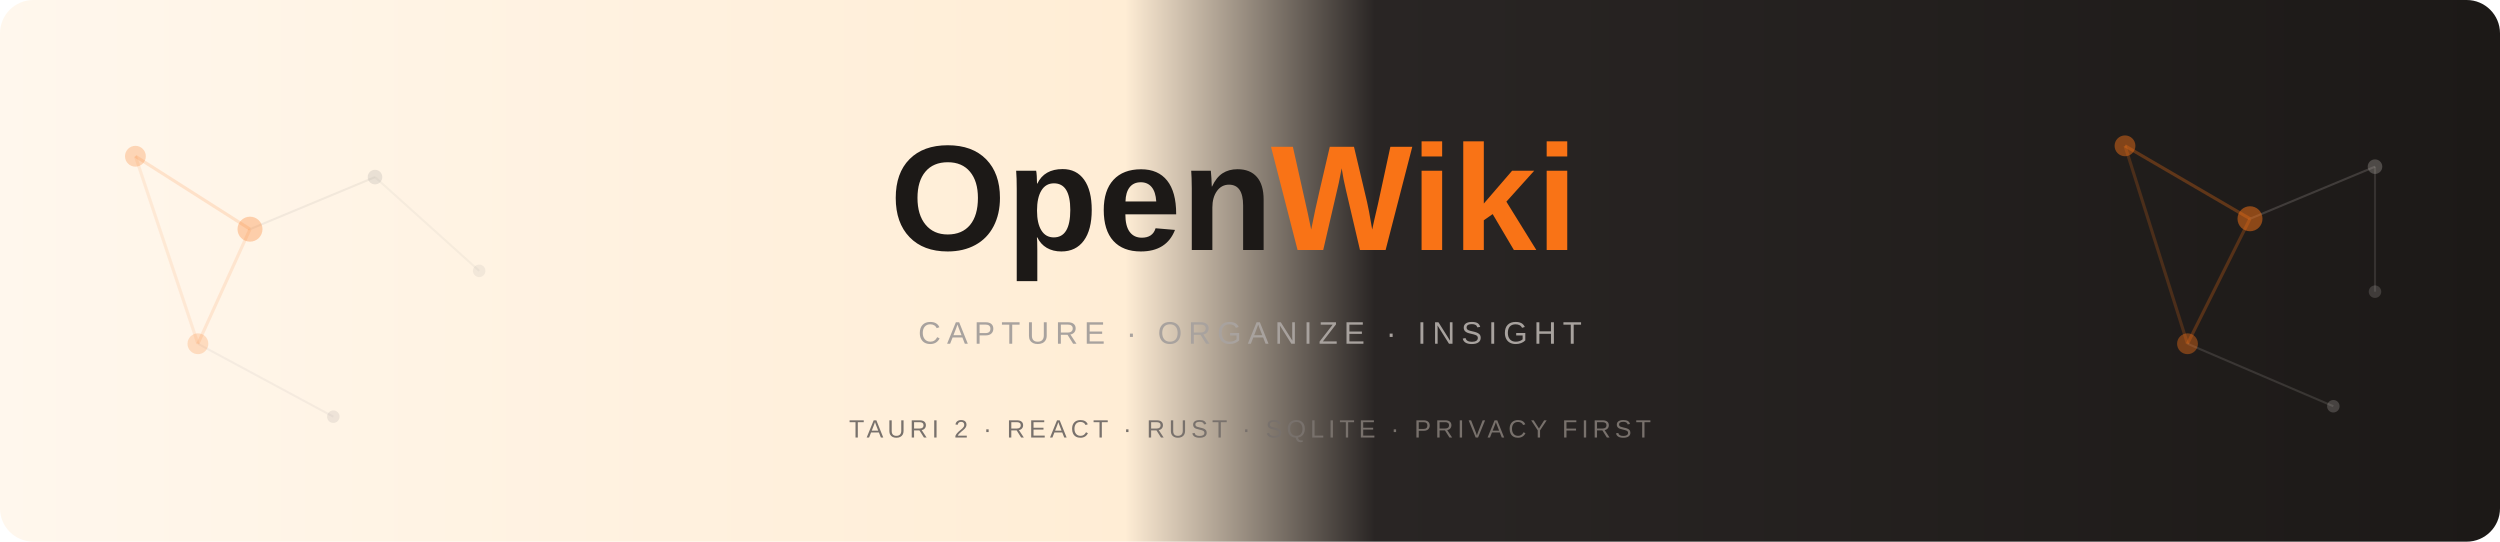
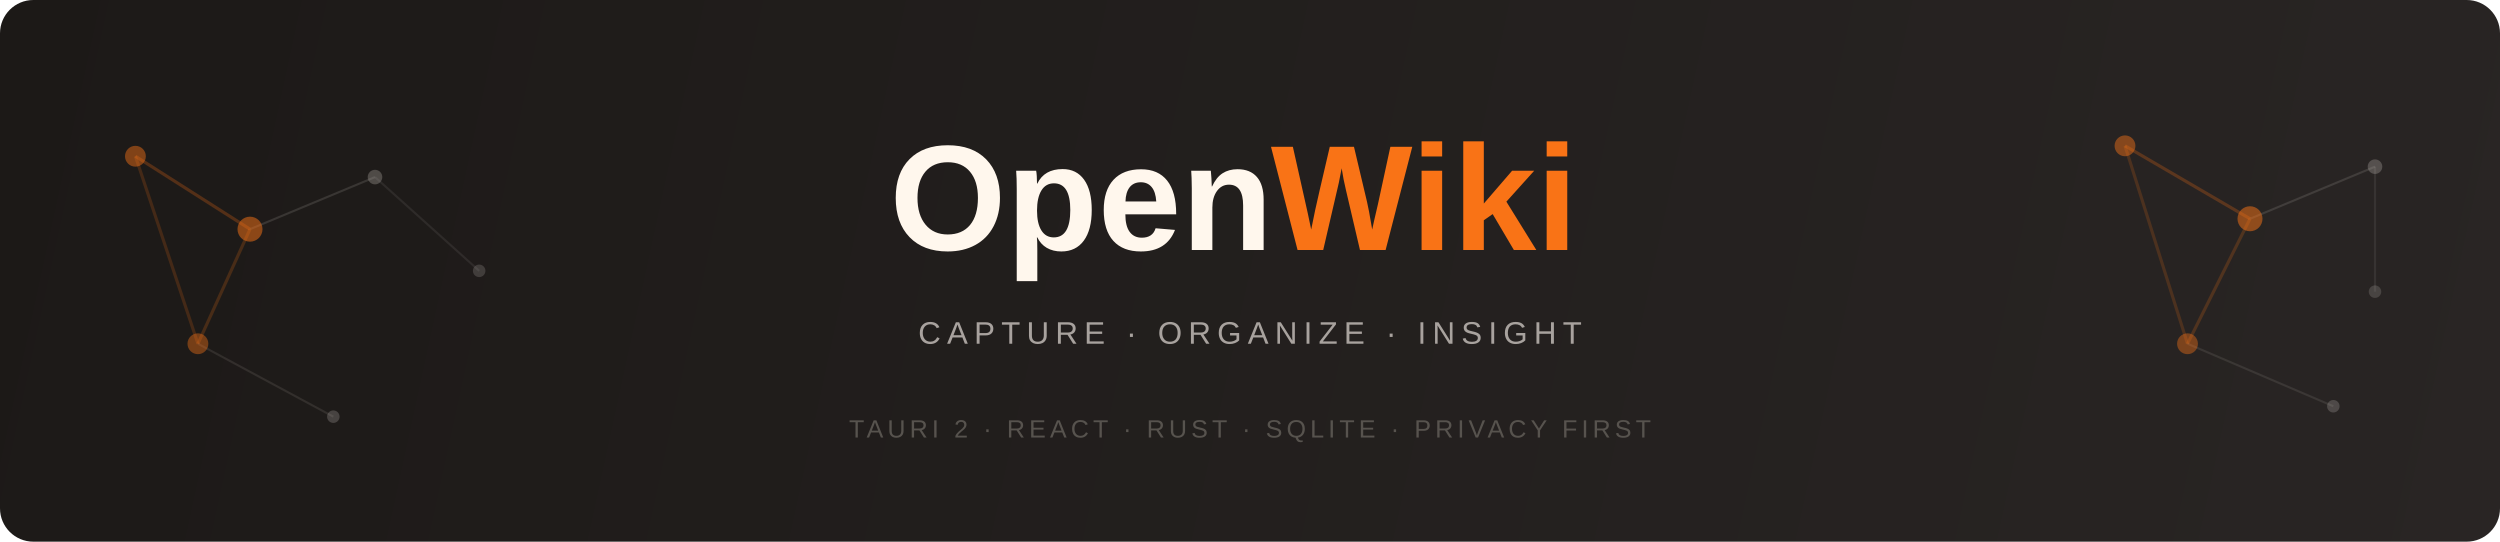
<svg xmlns="http://www.w3.org/2000/svg" width="1200" height="260" viewBox="0 0 1200 260" fill="none">
  <defs>
-     <linearGradient id="bg" x1="0" y1="0" x2="1200" y2="0" gradientUnits="userSpaceOnUse">
-       <stop offset="0%" stop-color="#FFF7ED" />
-       <stop offset="45%" stop-color="#FFEDD5" />
-       <stop offset="55%" stop-color="#292524" />
-       <stop offset="100%" stop-color="#1C1917" />
+     <linearGradient id="bg" x1="0" y1="0" x2="1200" y2="260" gradientUnits="userSpaceOnUse">
+       <stop offset="0%" stop-color="#1C1917" />
+       <stop offset="100%" stop-color="#292524" />
    </linearGradient>
  </defs>
  <rect width="1200" height="260" rx="16" fill="url(#bg)" />
-   <line x1="65" y1="75" x2="120" y2="110" stroke="#F97316" stroke-opacity="0.15" stroke-width="1.5" />
-   <line x1="120" y1="110" x2="95" y2="165" stroke="#F97316" stroke-opacity="0.12" stroke-width="1.5" />
-   <line x1="65" y1="75" x2="95" y2="165" stroke="#F97316" stroke-opacity="0.10" stroke-width="1.5" />
-   <line x1="120" y1="110" x2="180" y2="85" stroke="#A8A29E" stroke-opacity="0.15" stroke-width="1" />
-   <line x1="95" y1="165" x2="160" y2="200" stroke="#A8A29E" stroke-opacity="0.12" stroke-width="1" />
-   <line x1="180" y1="85" x2="230" y2="130" stroke="#A8A29E" stroke-opacity="0.10" stroke-width="1" />
-   <circle cx="65" cy="75" r="5" fill="#F97316" opacity="0.25" />
-   <circle cx="120" cy="110" r="6" fill="#F97316" opacity="0.30" />
-   <circle cx="95" cy="165" r="5" fill="#F97316" opacity="0.20" />
-   <circle cx="180" cy="85" r="3.5" fill="#A8A29E" opacity="0.25" />
-   <circle cx="160" cy="200" r="3" fill="#A8A29E" opacity="0.20" />
-   <circle cx="230" cy="130" r="3" fill="#A8A29E" opacity="0.15" />
-   <line x1="1020" y1="70" x2="1080" y2="105" stroke="#F97316" stroke-opacity="0.30" stroke-width="1.5" />
-   <line x1="1080" y1="105" x2="1050" y2="165" stroke="#F97316" stroke-opacity="0.25" stroke-width="1.5" />
-   <line x1="1020" y1="70" x2="1050" y2="165" stroke="#F97316" stroke-opacity="0.20" stroke-width="1.5" />
-   <line x1="1080" y1="105" x2="1140" y2="80" stroke="#A8A29E" stroke-opacity="0.25" stroke-width="1" />
-   <line x1="1050" y1="165" x2="1120" y2="195" stroke="#A8A29E" stroke-opacity="0.20" stroke-width="1" />
-   <line x1="1140" y1="80" x2="1140" y2="140" stroke="#A8A29E" stroke-opacity="0.18" stroke-width="1" />
+   <line x1="65" y1="75" x2="120" y2="110" stroke="#F97316" stroke-opacity="0.25" stroke-width="1.5" />
+   <line x1="120" y1="110" x2="95" y2="165" stroke="#F97316" stroke-opacity="0.20" stroke-width="1.5" />
+   <line x1="65" y1="75" x2="95" y2="165" stroke="#F97316" stroke-opacity="0.18" stroke-width="1.5" />
+   <line x1="120" y1="110" x2="180" y2="85" stroke="#A8A29E" stroke-opacity="0.20" stroke-width="1" />
+   <line x1="95" y1="165" x2="160" y2="200" stroke="#A8A29E" stroke-opacity="0.15" stroke-width="1" />
+   <line x1="180" y1="85" x2="230" y2="130" stroke="#A8A29E" stroke-opacity="0.12" stroke-width="1" />
+   <circle cx="65" cy="75" r="5" fill="#F97316" opacity="0.45" />
+   <circle cx="120" cy="110" r="6" fill="#F97316" opacity="0.50" />
+   <circle cx="95" cy="165" r="5" fill="#F97316" opacity="0.40" />
+   <circle cx="180" cy="85" r="3.5" fill="#A8A29E" opacity="0.35" />
+   <circle cx="160" cy="200" r="3" fill="#A8A29E" opacity="0.30" />
+   <circle cx="230" cy="130" r="3" fill="#A8A29E" opacity="0.25" />
+   <line x1="1020" y1="70" x2="1080" y2="105" stroke="#F97316" stroke-opacity="0.25" stroke-width="1.5" />
+   <line x1="1080" y1="105" x2="1050" y2="165" stroke="#F97316" stroke-opacity="0.20" stroke-width="1.5" />
+   <line x1="1020" y1="70" x2="1050" y2="165" stroke="#F97316" stroke-opacity="0.18" stroke-width="1.5" />
+   <line x1="1080" y1="105" x2="1140" y2="80" stroke="#A8A29E" stroke-opacity="0.20" stroke-width="1" />
+   <line x1="1050" y1="165" x2="1120" y2="195" stroke="#A8A29E" stroke-opacity="0.15" stroke-width="1" />
+   <line x1="1140" y1="80" x2="1140" y2="140" stroke="#A8A29E" stroke-opacity="0.12" stroke-width="1" />
  <circle cx="1020" cy="70" r="5" fill="#F97316" opacity="0.45" />
  <circle cx="1080" cy="105" r="6" fill="#F97316" opacity="0.50" />
  <circle cx="1050" cy="165" r="5" fill="#F97316" opacity="0.40" />
  <circle cx="1140" cy="80" r="3.5" fill="#A8A29E" opacity="0.35" />
  <circle cx="1120" cy="195" r="3" fill="#A8A29E" opacity="0.30" />
  <circle cx="1140" cy="140" r="3" fill="#A8A29E" opacity="0.25" />
-   <text x="427" y="120" font-family="Arial, Helvetica, sans-serif" font-weight="800" font-size="72" fill="#1C1917">Open</text>
+   <text x="427" y="120" font-family="Arial, Helvetica, sans-serif" font-weight="800" font-size="72" fill="#FFF7ED">Open</text>
  <text x="610" y="120" font-family="Arial, Helvetica, sans-serif" font-weight="800" font-size="72" fill="#F97316">Wiki</text>
  <text x="600" y="165" text-anchor="middle" font-family="Arial, Helvetica, sans-serif" font-weight="400" font-size="15" fill="#A8A29E" letter-spacing="3">CAPTURE · ORGANIZE · INSIGHT</text>
-   <text x="600" y="210" text-anchor="middle" font-family="Arial, Helvetica, sans-serif" font-weight="400" font-size="12" fill="#78716C" letter-spacing="2">TAURI 2 · REACT · RUST · SQLITE · PRIVACY FIRST</text>
+   <text x="600" y="210" text-anchor="middle" font-family="Arial, Helvetica, sans-serif" font-weight="400" font-size="12" fill="#57534E" letter-spacing="2">TAURI 2 · REACT · RUST · SQLITE · PRIVACY FIRST</text>
</svg>
